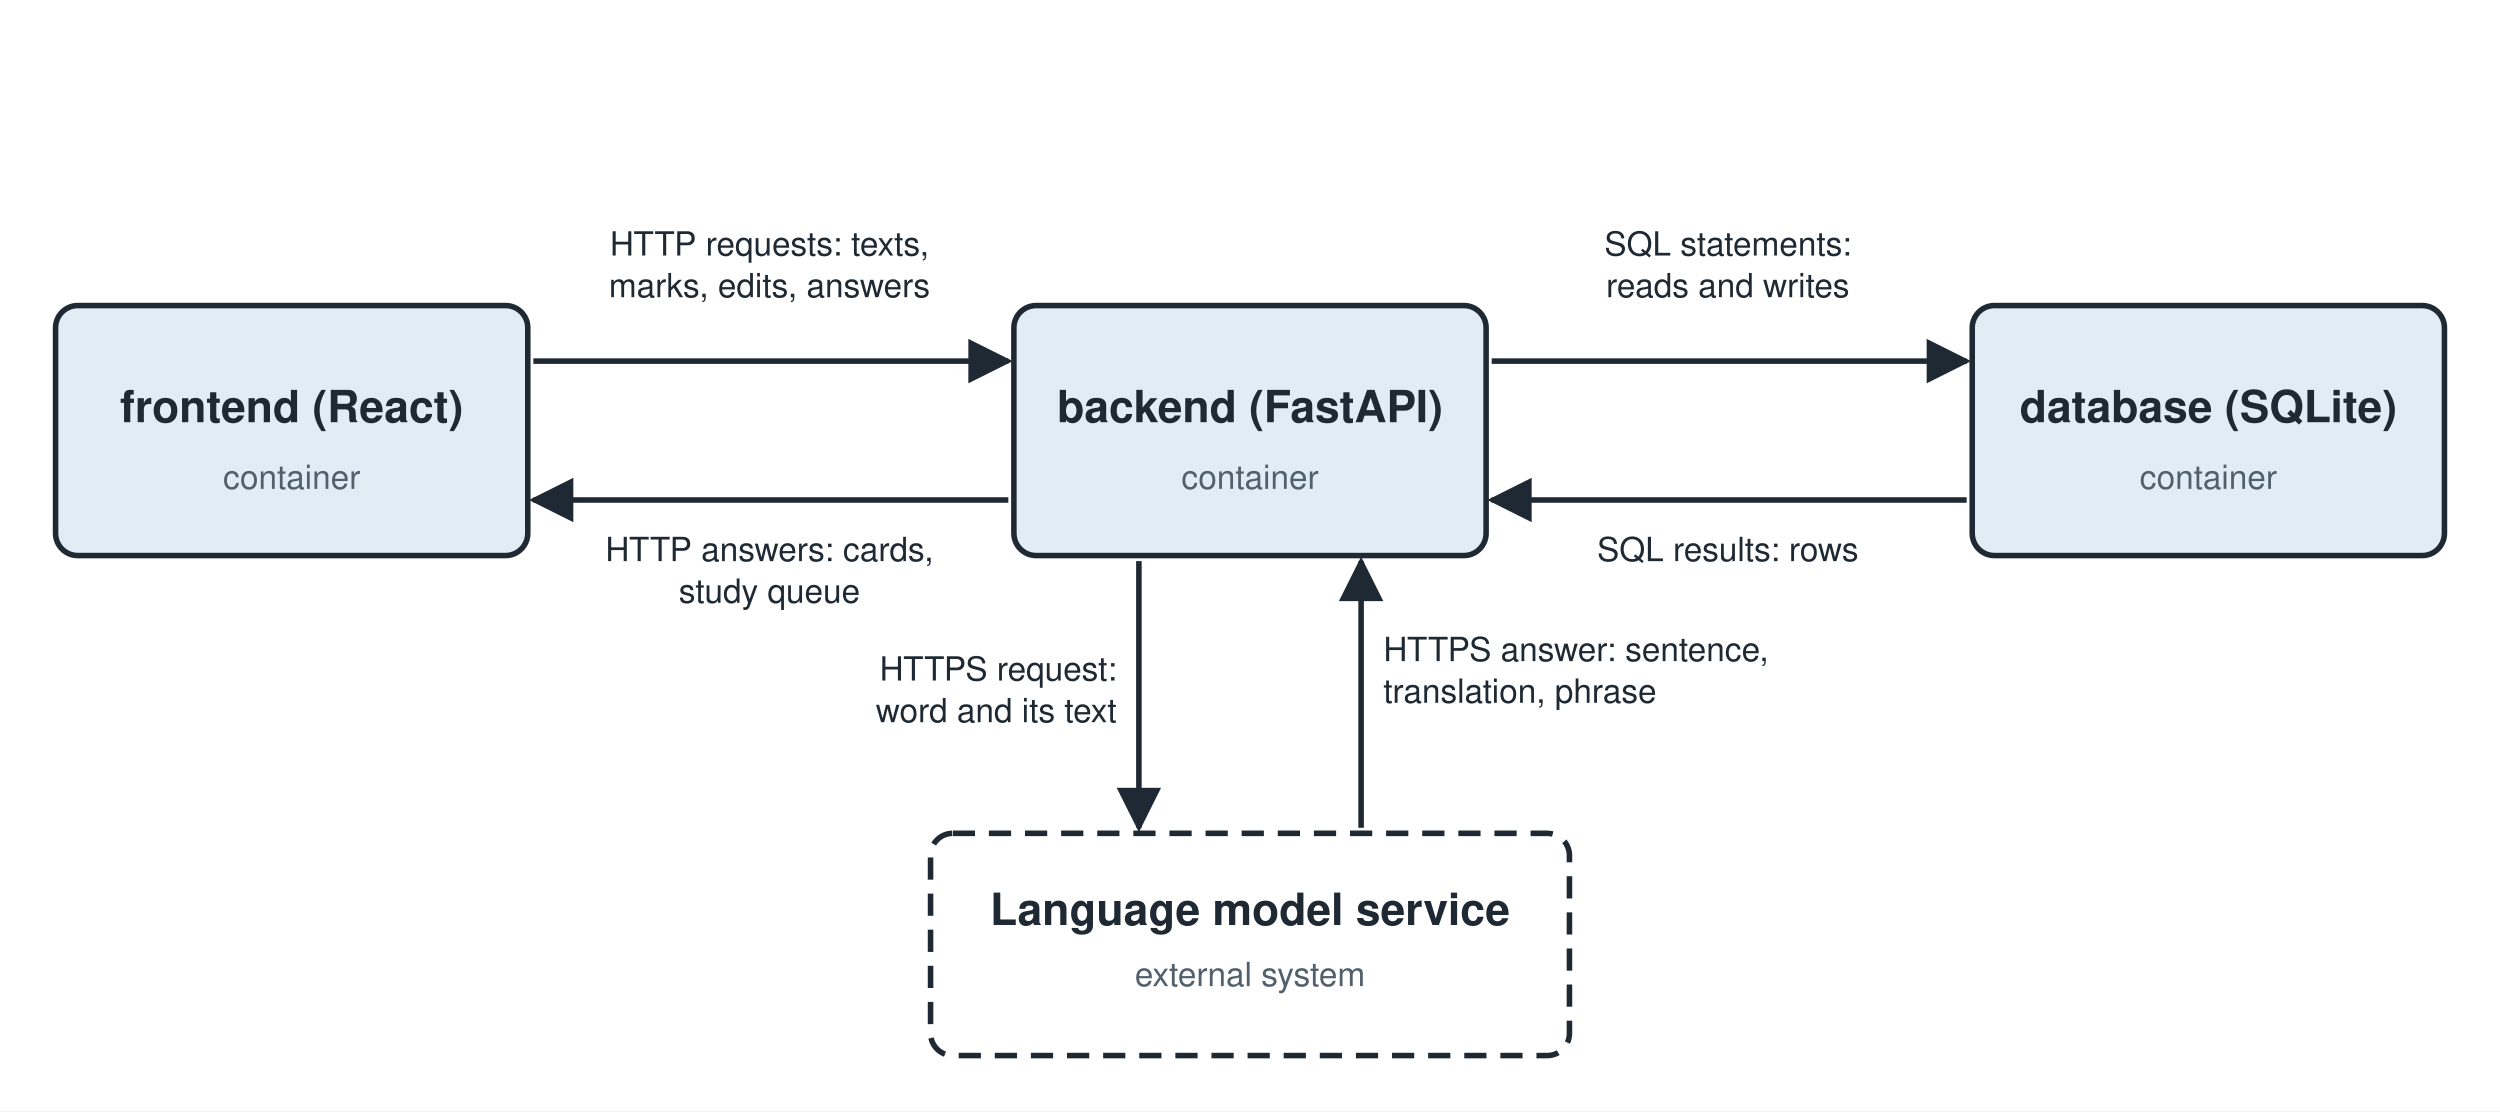
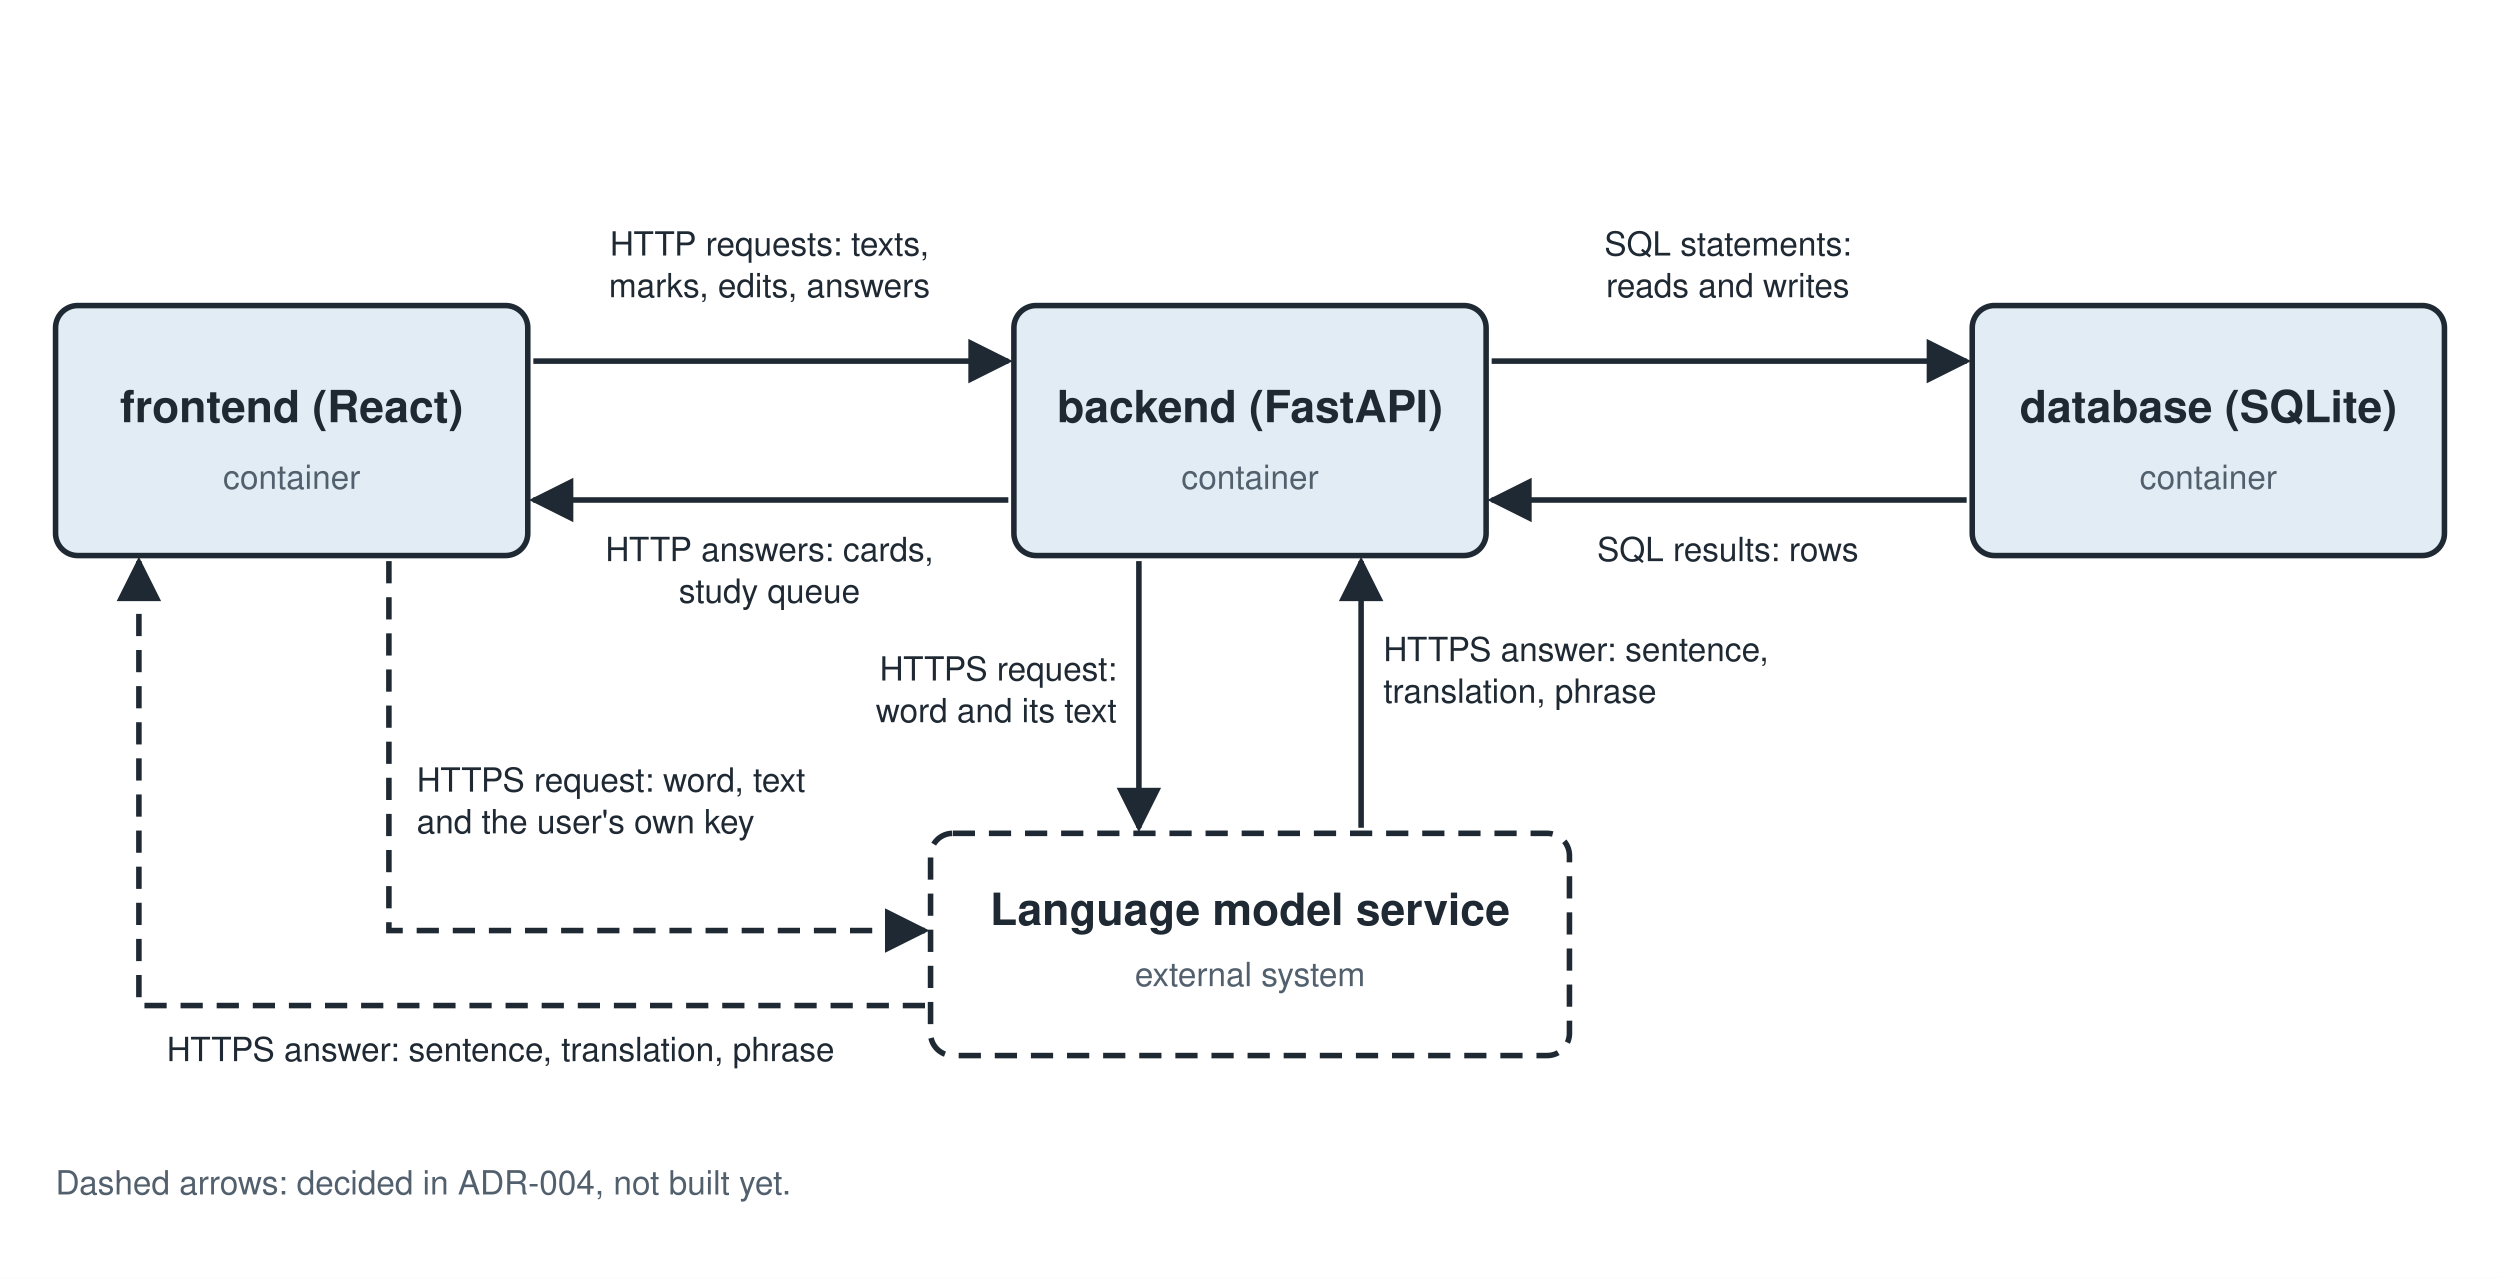
- <svg xmlns="http://www.w3.org/2000/svg" width="900" height="400" viewBox="0 0 900 400" role="img" aria-labelledby="t d">
+ <svg xmlns="http://www.w3.org/2000/svg" width="900" height="460" viewBox="0 0 900 460" role="img" aria-labelledby="t d">
  <defs>
    <marker id="arrow" viewBox="0 0 10 10" refX="9" refY="5" markerWidth="8" markerHeight="8" orient="auto-start-reverse">
      <path d="M 0 0 L 10 5 L 0 10 z" fill="#1f2933" />
    </marker>
  </defs>
-   <rect width="900" height="400" fill="#ffffff" />
+   <rect width="900" height="460" fill="#ffffff" />
  <g font-family="Helvetica, Arial, sans-serif" font-size="14" fill="#1f2933">
    <rect x="20" y="110" width="170" height="90" rx="8" fill="#e1ecf4" stroke="#1f2933" stroke-width="2" />
    <text x="105" y="152" text-anchor="middle" font-weight="bold" font-size="16">frontend (React)</text>
    <text x="105" y="176" text-anchor="middle" font-size="12" fill="#52606d">container</text>
    <rect x="365" y="110" width="170" height="90" rx="8" fill="#e1ecf4" stroke="#1f2933" stroke-width="2" />
    <text x="450" y="152" text-anchor="middle" font-weight="bold" font-size="16">backend (FastAPI)</text>
    <text x="450" y="176" text-anchor="middle" font-size="12" fill="#52606d">container</text>
    <rect x="710" y="110" width="170" height="90" rx="8" fill="#e1ecf4" stroke="#1f2933" stroke-width="2" />
    <text x="795" y="152" text-anchor="middle" font-weight="bold" font-size="16">database (SQLite)</text>
    <text x="795" y="176" text-anchor="middle" font-size="12" fill="#52606d">container</text>
    <line x1="192" y1="130" x2="363" y2="130" stroke="#1f2933" stroke-width="2" marker-end="url(#arrow)" />
    <text x="277" y="92" text-anchor="middle" font-size="12">HTTP requests: texts,</text>
    <text x="277" y="107" text-anchor="middle" font-size="12">marks, edits, answers</text>
    <line x1="363" y1="180" x2="192" y2="180" stroke="#1f2933" stroke-width="2" marker-end="url(#arrow)" />
    <text x="277" y="202" text-anchor="middle" font-size="12">HTTP answers: cards,</text>
    <text x="277" y="217" text-anchor="middle" font-size="12">study queue</text>
    <line x1="537" y1="130" x2="708" y2="130" stroke="#1f2933" stroke-width="2" marker-end="url(#arrow)" />
    <text x="622" y="92" text-anchor="middle" font-size="12">SQL statements:</text>
    <text x="622" y="107" text-anchor="middle" font-size="12">reads and writes</text>
    <line x1="708" y1="180" x2="537" y2="180" stroke="#1f2933" stroke-width="2" marker-end="url(#arrow)" />
    <text x="622" y="202" text-anchor="middle" font-size="12">SQL results: rows</text>
    <rect x="335" y="300" width="230" height="80" rx="8" fill="#ffffff" stroke="#1f2933" stroke-width="2" stroke-dasharray="8 5" />
    <text x="450" y="333" text-anchor="middle" font-weight="bold" font-size="16">Language model service</text>
    <text x="450" y="355" text-anchor="middle" font-size="12" fill="#52606d">external system</text>
    <line x1="410" y1="202" x2="410" y2="298" stroke="#1f2933" stroke-width="2" marker-end="url(#arrow)" />
    <text x="402" y="245" text-anchor="end" font-size="12">HTTPS request:</text>
    <text x="402" y="260" text-anchor="end" font-size="12">word and its text</text>
    <line x1="490" y1="298" x2="490" y2="202" stroke="#1f2933" stroke-width="2" marker-end="url(#arrow)" />
    <text x="498" y="238" text-anchor="start" font-size="12">HTTPS answer: sentence,</text>
    <text x="498" y="253" text-anchor="start" font-size="12">translation, phrase</text>
+     <polyline points="140,202 140,335 333,335" fill="none" stroke="#1f2933" stroke-width="2" stroke-dasharray="8 5" marker-end="url(#arrow)" />
+     <text x="150" y="285" font-size="12">HTTPS request: word, text</text>
+     <text x="150" y="300" font-size="12">and the user's own key</text>
+     <polyline points="333,362 50,362 50,202" fill="none" stroke="#1f2933" stroke-width="2" stroke-dasharray="8 5" marker-end="url(#arrow)" />
+     <text x="60" y="382" font-size="12">HTTPS answer: sentence, translation, phrase</text>
+     <text x="20" y="430" font-size="12" fill="#52606d">Dashed arrows: decided in ADR-004, not built yet.</text>
  </g>
</svg>
